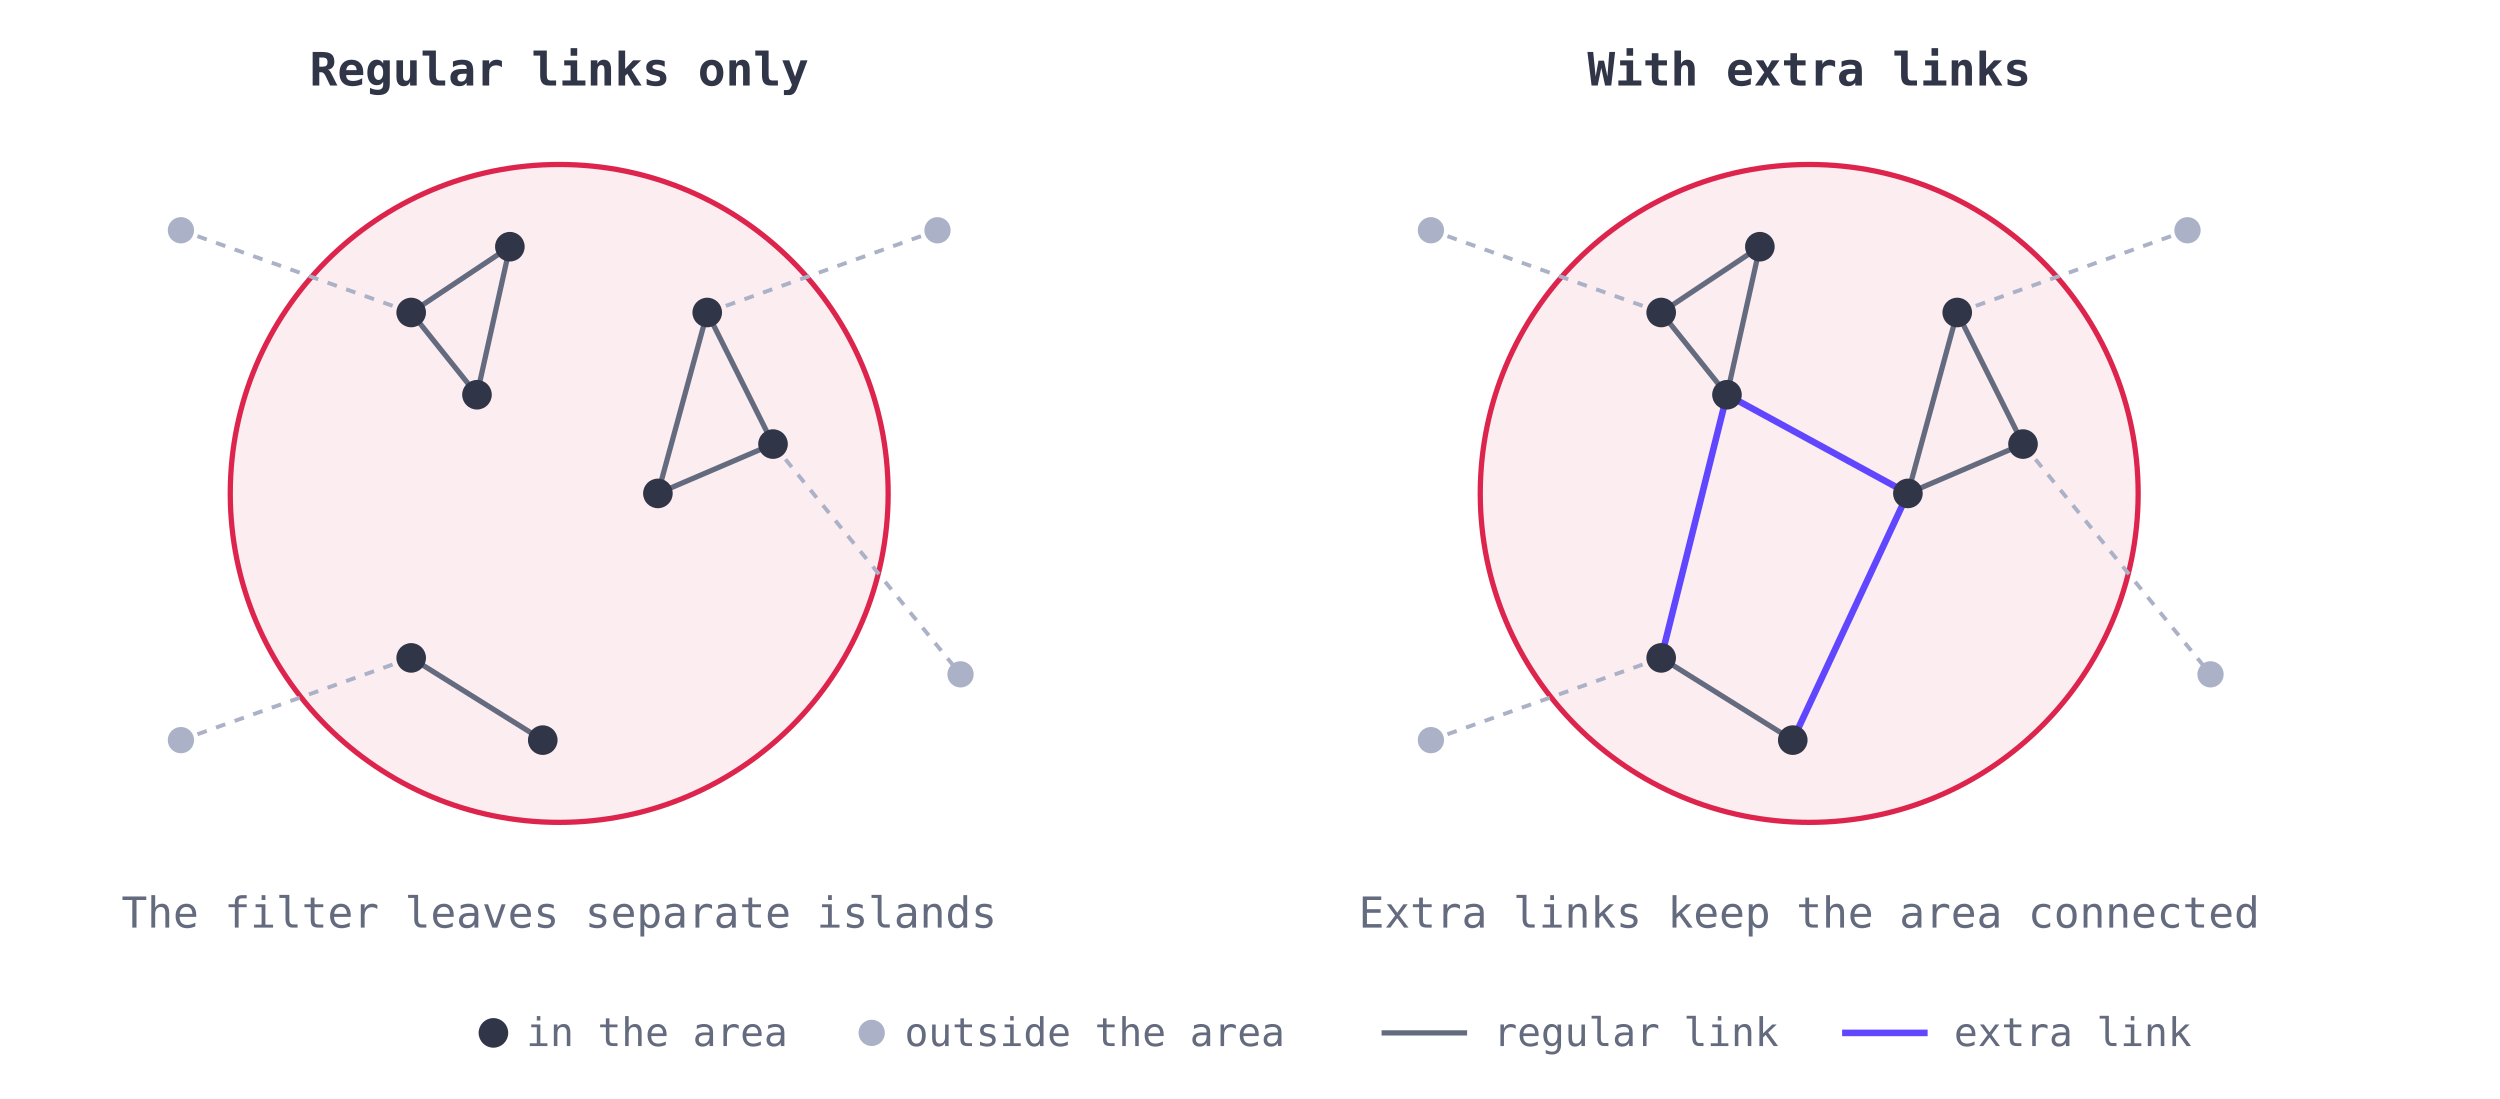
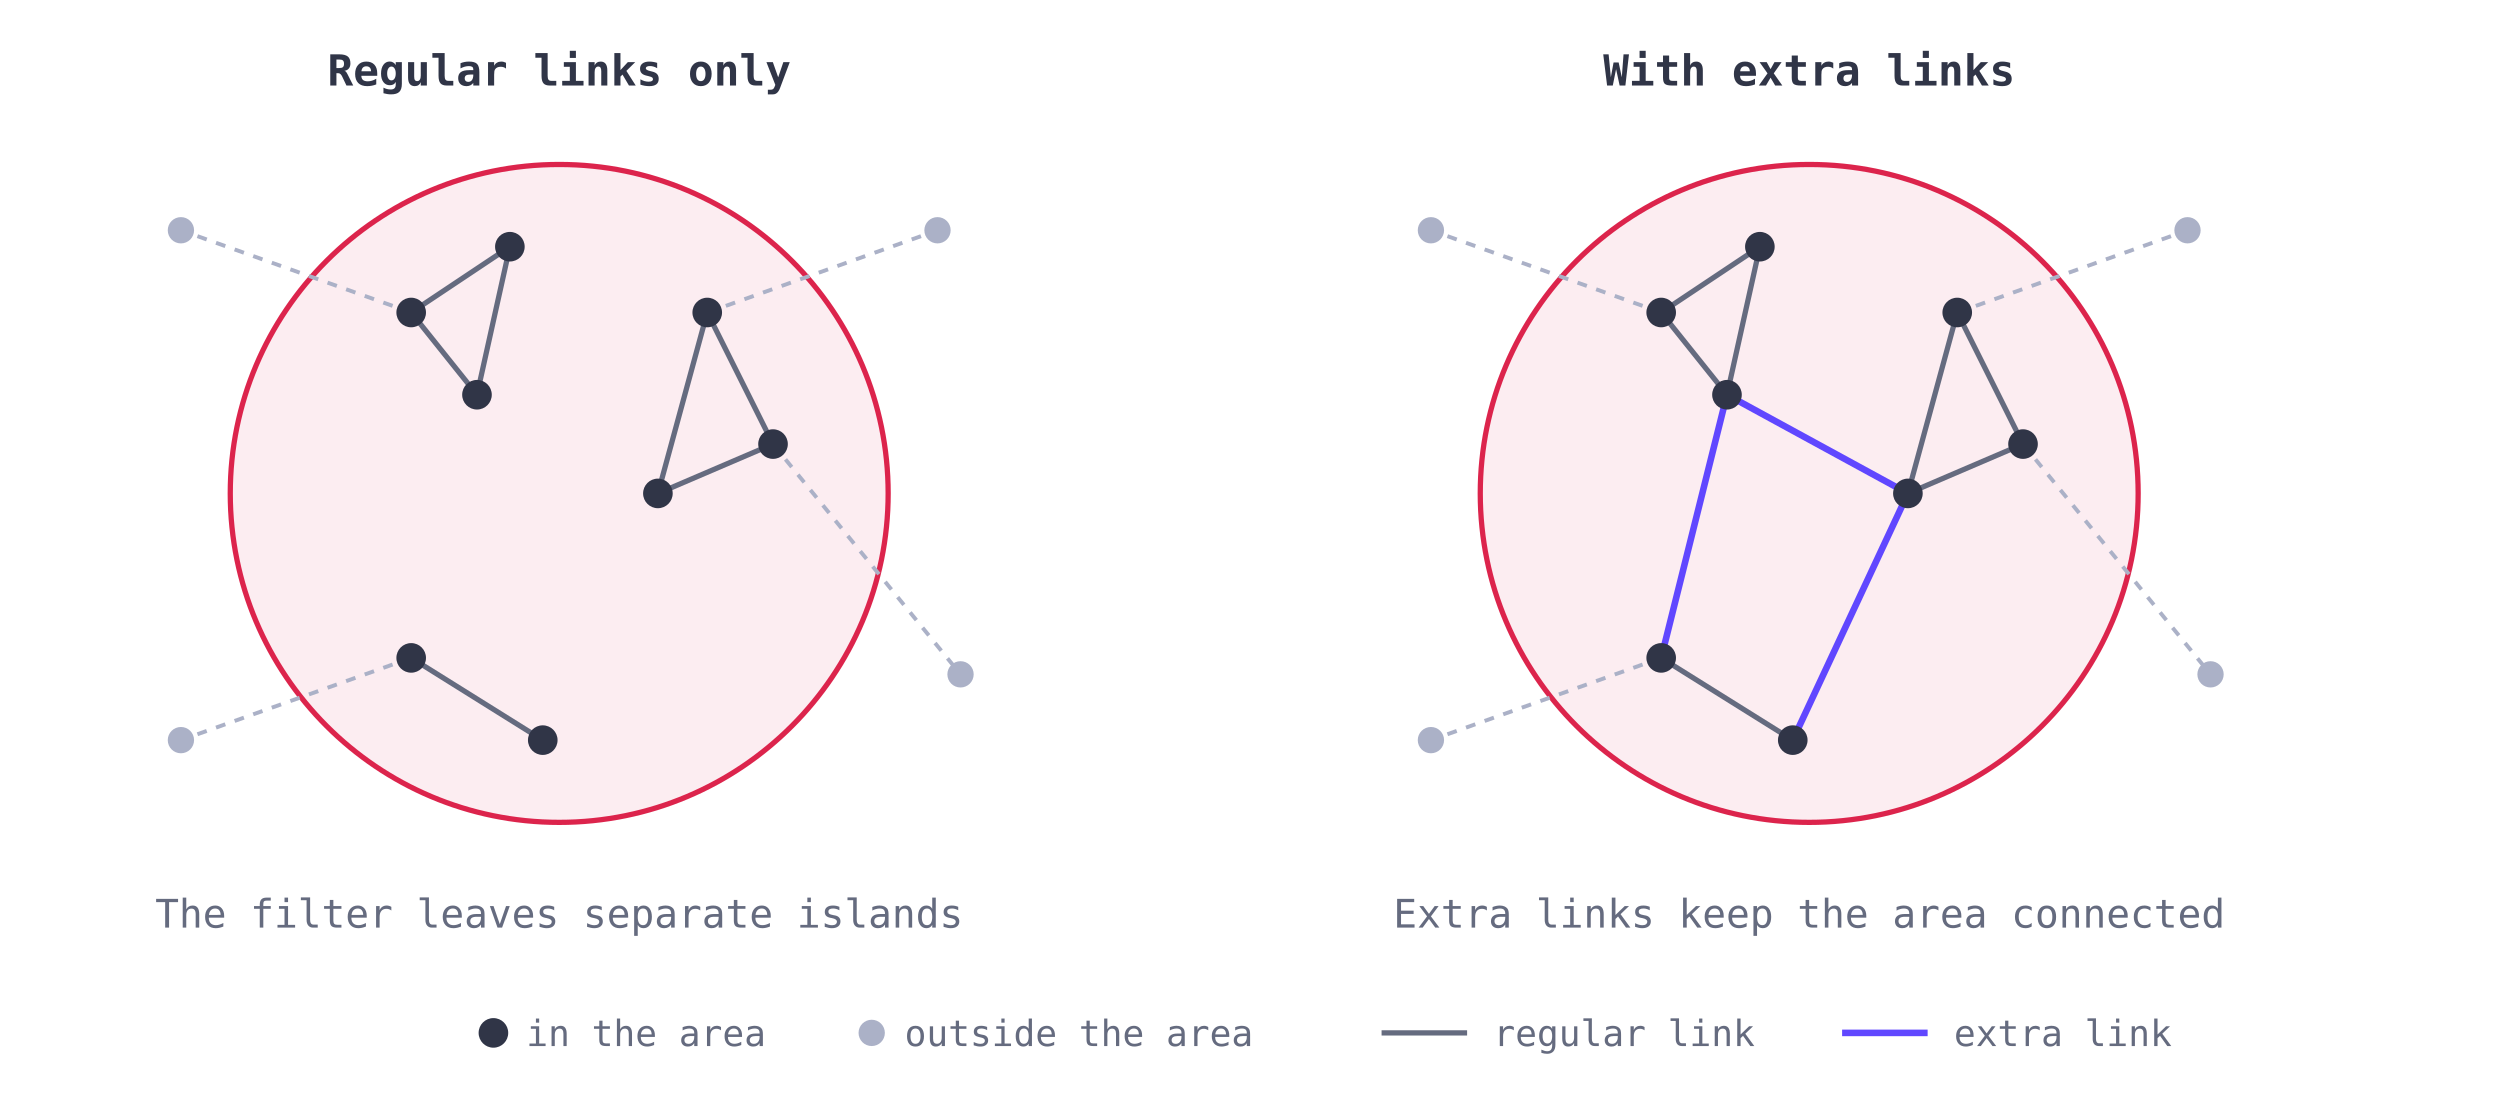
<svg xmlns="http://www.w3.org/2000/svg" viewBox="0 0 760 334" role="img" aria-labelledby="t">
  <circle cx="170" cy="150" r="100" fill="#dc244c" fill-opacity="0.08" stroke="#dc244c" stroke-width="1.6" />
  <line x1="125" y1="95" x2="55" y2="70" stroke="#abb1c7" stroke-width="1.2" stroke-dasharray="3 3" />
  <line x1="215" y1="95" x2="285" y2="70" stroke="#abb1c7" stroke-width="1.2" stroke-dasharray="3 3" />
  <line x1="235" y1="135" x2="292" y2="205" stroke="#abb1c7" stroke-width="1.2" stroke-dasharray="3 3" />
  <line x1="125" y1="200" x2="55" y2="225" stroke="#abb1c7" stroke-width="1.2" stroke-dasharray="3 3" />
  <line x1="125" y1="95" x2="155" y2="75" stroke="#656b7f" stroke-width="1.6" />
  <line x1="155" y1="75" x2="145" y2="120" stroke="#656b7f" stroke-width="1.6" />
  <line x1="125" y1="95" x2="145" y2="120" stroke="#656b7f" stroke-width="1.6" />
  <line x1="215" y1="95" x2="235" y2="135" stroke="#656b7f" stroke-width="1.6" />
  <line x1="235" y1="135" x2="200" y2="150" stroke="#656b7f" stroke-width="1.6" />
  <line x1="215" y1="95" x2="200" y2="150" stroke="#656b7f" stroke-width="1.6" />
  <line x1="125" y1="200" x2="165" y2="225" stroke="#656b7f" stroke-width="1.6" />
  <circle cx="55" cy="70" r="4" fill="#abb1c7" />
  <circle cx="285" cy="70" r="4" fill="#abb1c7" />
  <circle cx="292" cy="205" r="4" fill="#abb1c7" />
  <circle cx="55" cy="225" r="4" fill="#abb1c7" />
  <circle cx="125" cy="95" r="4.5" fill="#303547" />
  <circle cx="155" cy="75" r="4.5" fill="#303547" />
  <circle cx="145" cy="120" r="4.5" fill="#303547" />
  <circle cx="215" cy="95" r="4.5" fill="#303547" />
  <circle cx="235" cy="135" r="4.5" fill="#303547" />
  <circle cx="200" cy="150" r="4.5" fill="#303547" />
  <circle cx="125" cy="200" r="4.5" fill="#303547" />
  <circle cx="165" cy="225" r="4.5" fill="#303547" />
  <circle cx="550" cy="150" r="100" fill="#dc244c" fill-opacity="0.08" stroke="#dc244c" stroke-width="1.6" />
  <line x1="505" y1="95" x2="435" y2="70" stroke="#abb1c7" stroke-width="1.2" stroke-dasharray="3 3" />
  <line x1="595" y1="95" x2="665" y2="70" stroke="#abb1c7" stroke-width="1.2" stroke-dasharray="3 3" />
  <line x1="615" y1="135" x2="672" y2="205" stroke="#abb1c7" stroke-width="1.2" stroke-dasharray="3 3" />
  <line x1="505" y1="200" x2="435" y2="225" stroke="#abb1c7" stroke-width="1.2" stroke-dasharray="3 3" />
  <line x1="505" y1="95" x2="535" y2="75" stroke="#656b7f" stroke-width="1.6" />
  <line x1="535" y1="75" x2="525" y2="120" stroke="#656b7f" stroke-width="1.6" />
  <line x1="505" y1="95" x2="525" y2="120" stroke="#656b7f" stroke-width="1.6" />
  <line x1="595" y1="95" x2="615" y2="135" stroke="#656b7f" stroke-width="1.6" />
  <line x1="615" y1="135" x2="580" y2="150" stroke="#656b7f" stroke-width="1.6" />
  <line x1="595" y1="95" x2="580" y2="150" stroke="#656b7f" stroke-width="1.6" />
  <line x1="505" y1="200" x2="545" y2="225" stroke="#656b7f" stroke-width="1.6" />
  <line x1="525" y1="120" x2="580" y2="150" stroke="#6047ff" stroke-width="2" />
  <line x1="580" y1="150" x2="545" y2="225" stroke="#6047ff" stroke-width="2" />
  <line x1="525" y1="120" x2="505" y2="200" stroke="#6047ff" stroke-width="2" />
  <circle cx="435" cy="70" r="4" fill="#abb1c7" />
  <circle cx="665" cy="70" r="4" fill="#abb1c7" />
  <circle cx="672" cy="205" r="4" fill="#abb1c7" />
  <circle cx="435" cy="225" r="4" fill="#abb1c7" />
  <circle cx="505" cy="95" r="4.5" fill="#303547" />
  <circle cx="535" cy="75" r="4.5" fill="#303547" />
  <circle cx="525" cy="120" r="4.5" fill="#303547" />
  <circle cx="595" cy="95" r="4.5" fill="#303547" />
  <circle cx="615" cy="135" r="4.5" fill="#303547" />
  <circle cx="580" cy="150" r="4.5" fill="#303547" />
  <circle cx="505" cy="200" r="4.5" fill="#303547" />
  <circle cx="545" cy="225" r="4.5" fill="#303547" />
-   <text x="170" y="26" fill="#303547" text-anchor="middle" font-size="14" font-weight="600" font-family="Geist Mono, ui-monospace, Menlo, monospace">Regular links only</text>
-   <text x="550" y="26" fill="#303547" text-anchor="middle" font-size="14" font-weight="600" font-family="Geist Mono, ui-monospace, Menlo, monospace">With extra links</text>
-   <text x="170" y="282" fill="#656b7f" text-anchor="middle" font-size="13" font-weight="400" font-family="Geist Mono, ui-monospace, Menlo, monospace">The filter leaves separate islands</text>
-   <text x="550" y="282" fill="#656b7f" text-anchor="middle" font-size="13" font-weight="400" font-family="Geist Mono, ui-monospace, Menlo, monospace">Extra links keep the area connected</text>
+   <text x="170" y="26" fill="#303547" text-anchor="middle" font-size="13" font-weight="600" font-family="Geist Mono, ui-monospace, Menlo, monospace">Regular links only</text>
+   <text x="550" y="26" fill="#303547" text-anchor="middle" font-size="13" font-weight="600" font-family="Geist Mono, ui-monospace, Menlo, monospace">With extra links</text>
+   <text x="170" y="282" fill="#656b7f" text-anchor="middle" font-size="12" font-weight="400" font-family="Geist Mono, ui-monospace, Menlo, monospace">The filter leaves separate islands</text>
+   <text x="550" y="282" fill="#656b7f" text-anchor="middle" font-size="12" font-weight="400" font-family="Geist Mono, ui-monospace, Menlo, monospace">Extra links keep the area connected</text>
  <circle cx="150" cy="314" r="4.5" fill="#303547" />
-   <text x="160" y="318" fill="#656b7f" text-anchor="start" font-size="12" font-weight="400" font-family="Geist Mono, ui-monospace, Menlo, monospace">in the area</text>
+   <text x="160" y="318" fill="#656b7f" text-anchor="start" font-size="11" font-weight="400" font-family="Geist Mono, ui-monospace, Menlo, monospace">in the area</text>
  <circle cx="265" cy="314" r="4" fill="#abb1c7" />
-   <text x="275" y="318" fill="#656b7f" text-anchor="start" font-size="12" font-weight="400" font-family="Geist Mono, ui-monospace, Menlo, monospace">outside the area</text>
+   <text x="275" y="318" fill="#656b7f" text-anchor="start" font-size="11" font-weight="400" font-family="Geist Mono, ui-monospace, Menlo, monospace">outside the area</text>
  <line x1="420" y1="314" x2="446" y2="314" stroke="#656b7f" stroke-width="1.6" />
-   <text x="454" y="318" fill="#656b7f" text-anchor="start" font-size="12" font-weight="400" font-family="Geist Mono, ui-monospace, Menlo, monospace">regular link</text>
+   <text x="454" y="318" fill="#656b7f" text-anchor="start" font-size="11" font-weight="400" font-family="Geist Mono, ui-monospace, Menlo, monospace">regular link</text>
  <line x1="560" y1="314" x2="586" y2="314" stroke="#6047ff" stroke-width="2" />
-   <text x="594" y="318" fill="#656b7f" text-anchor="start" font-size="12" font-weight="400" font-family="Geist Mono, ui-monospace, Menlo, monospace">extra link</text>
+   <text x="594" y="318" fill="#656b7f" text-anchor="start" font-size="11" font-weight="400" font-family="Geist Mono, ui-monospace, Menlo, monospace">extra link</text>
</svg>
